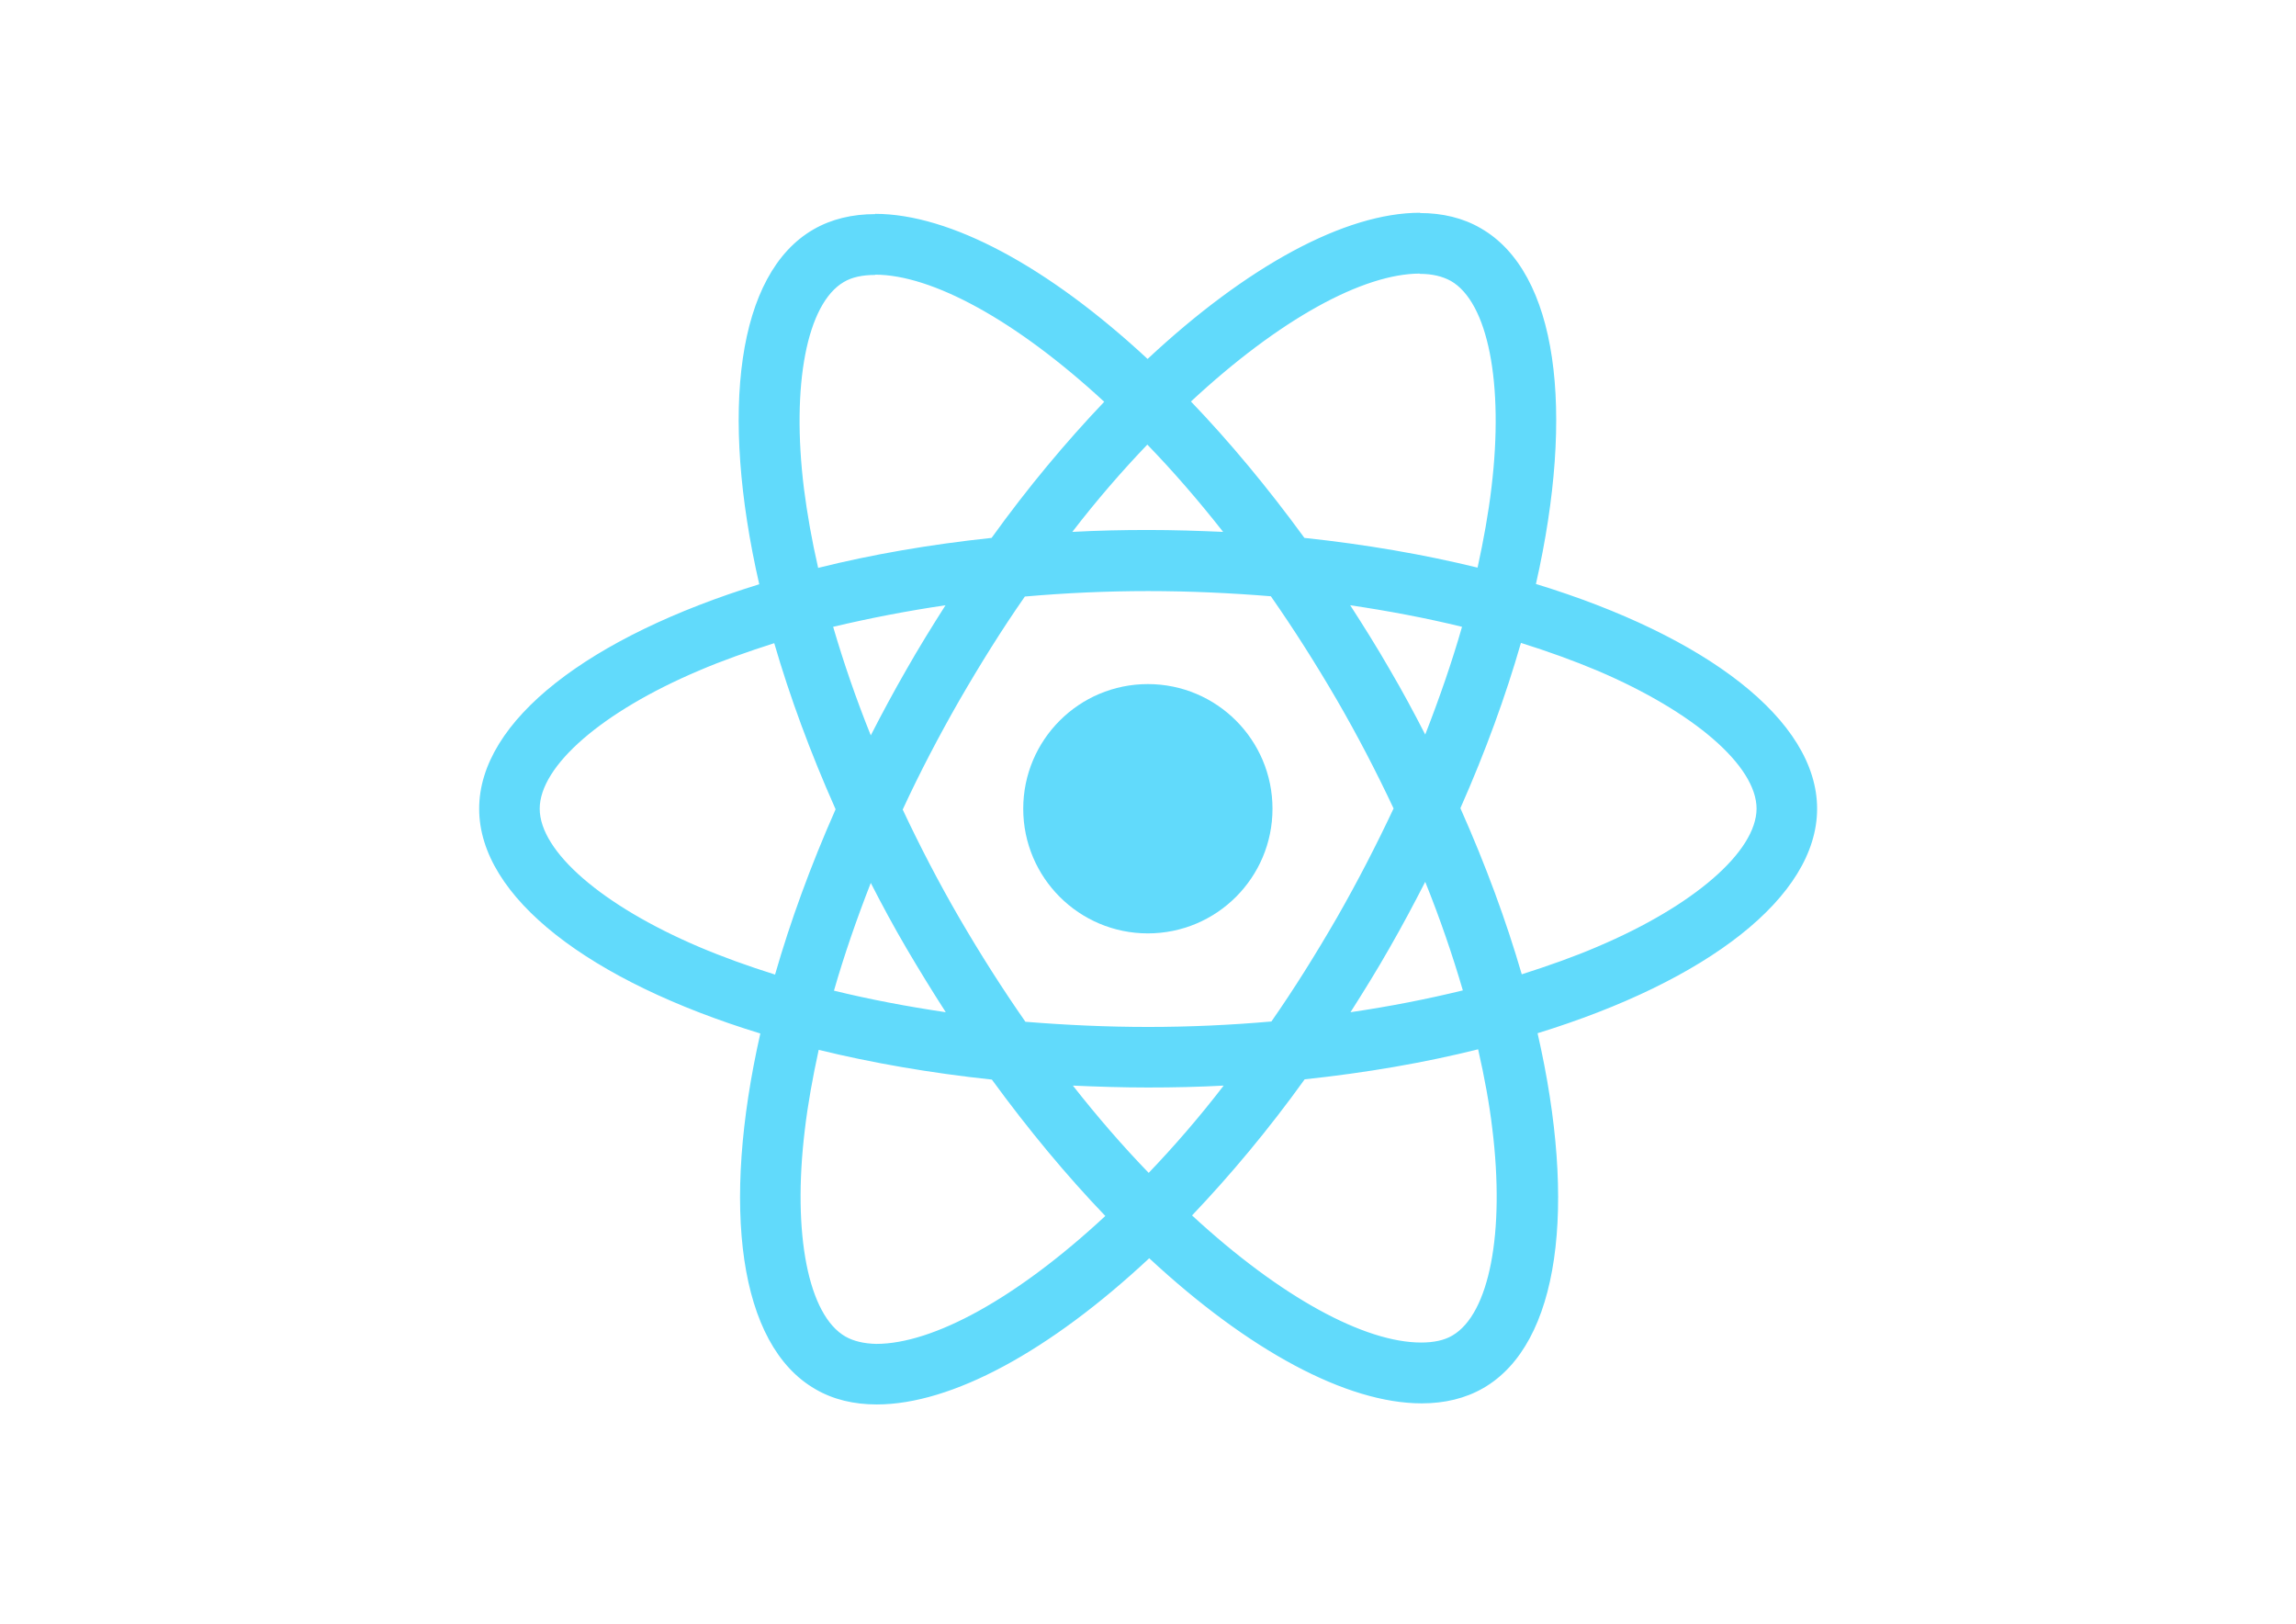
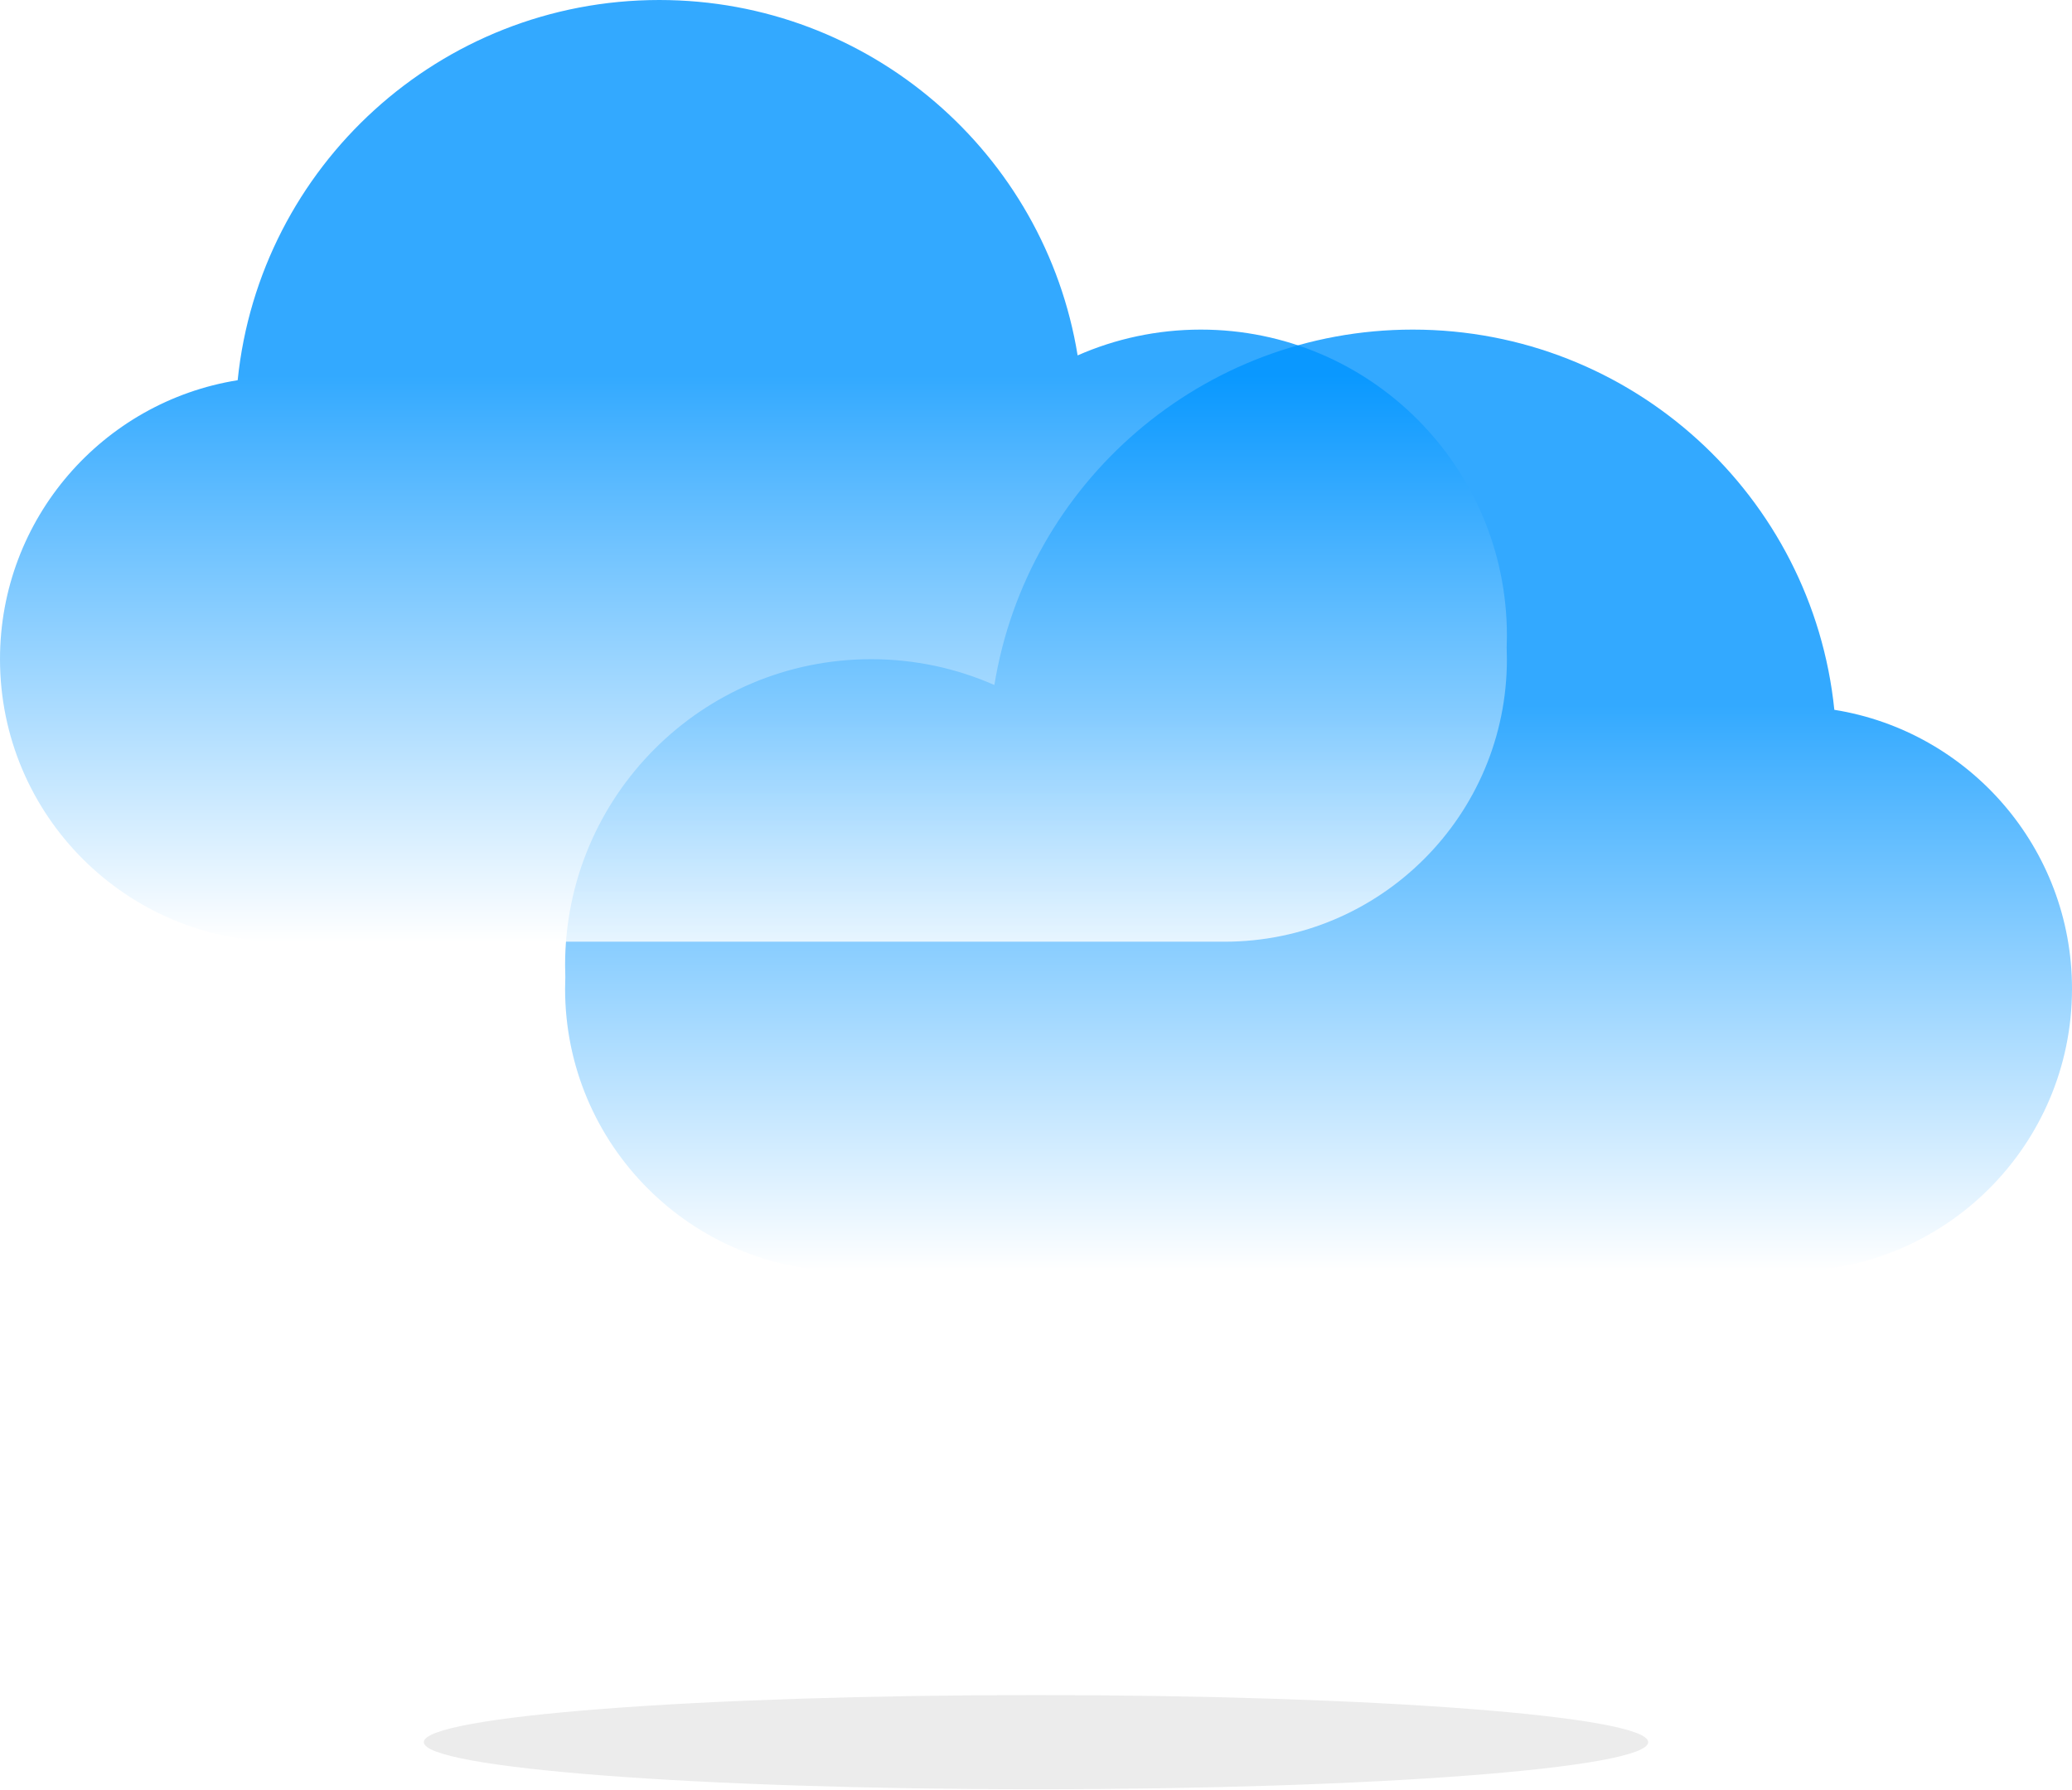
- <svg xmlns="http://www.w3.org/2000/svg" viewBox="0 0 841.9 595.3">
-   <g fill="#61DAFB">
-     <path d="M666.3 296.5c0-32.5-40.7-63.3-103.1-82.4 14.4-63.6 8-114.2-20.2-130.4-6.5-3.8-14.1-5.6-22.4-5.6v22.3c4.6 0 8.3.9 11.4 2.6 13.6 7.8 19.5 37.5 14.9 75.7-1.1 9.4-2.9 19.3-5.1 29.4-19.6-4.8-41-8.5-63.5-10.9-13.5-18.5-27.5-35.3-41.6-50 32.6-30.3 63.2-46.9 84-46.9V78c-27.5 0-63.5 19.6-99.9 53.6-36.4-33.8-72.4-53.2-99.9-53.2v22.3c20.7 0 51.4 16.5 84 46.6-14 14.7-28 31.4-41.3 49.9-22.6 2.4-44 6.1-63.6 11-2.3-10-4-19.7-5.2-29-4.7-38.2 1.1-67.9 14.6-75.8 3-1.8 6.9-2.6 11.5-2.6V78.5c-8.4 0-16 1.8-22.6 5.6-28.1 16.2-34.4 66.7-19.9 130.1-62.2 19.2-102.7 49.9-102.7 82.3 0 32.5 40.7 63.3 103.1 82.4-14.4 63.6-8 114.2 20.2 130.4 6.5 3.8 14.1 5.6 22.5 5.6 27.5 0 63.5-19.6 99.9-53.6 36.4 33.8 72.4 53.2 99.9 53.2 8.4 0 16-1.8 22.6-5.6 28.1-16.2 34.4-66.7 19.9-130.1 62-19.1 102.5-49.9 102.5-82.3zm-130.2-66.7c-3.7 12.9-8.3 26.2-13.5 39.5-4.1-8-8.4-16-13.1-24-4.6-8-9.5-15.8-14.4-23.4 14.2 2.1 27.9 4.7 41 7.9zm-45.8 106.5c-7.8 13.5-15.8 26.3-24.1 38.2-14.9 1.3-30 2-45.2 2-15.1 0-30.2-.7-45-1.9-8.3-11.9-16.4-24.6-24.2-38-7.6-13.1-14.5-26.4-20.8-39.8 6.2-13.4 13.2-26.8 20.7-39.9 7.8-13.5 15.8-26.3 24.1-38.2 14.9-1.3 30-2 45.2-2 15.1 0 30.2.7 45 1.9 8.3 11.9 16.4 24.6 24.2 38 7.6 13.1 14.5 26.4 20.8 39.8-6.3 13.4-13.2 26.8-20.7 39.9zm32.3-13c5.4 13.4 10 26.8 13.8 39.8-13.1 3.2-26.9 5.9-41.2 8 4.9-7.7 9.8-15.6 14.4-23.7 4.6-8 8.9-16.1 13-24.1zM421.2 430c-9.3-9.6-18.6-20.3-27.8-32 9 .4 18.2.7 27.5.7 9.4 0 18.7-.2 27.8-.7-9 11.7-18.3 22.4-27.5 32zm-74.4-58.9c-14.2-2.1-27.9-4.7-41-7.9 3.7-12.9 8.3-26.2 13.5-39.5 4.1 8 8.4 16 13.1 24 4.7 8 9.5 15.8 14.4 23.4zM420.7 163c9.3 9.6 18.6 20.3 27.8 32-9-.4-18.2-.7-27.5-.7-9.4 0-18.7.2-27.8.7 9-11.7 18.3-22.4 27.5-32zm-74 58.9c-4.9 7.7-9.8 15.6-14.4 23.7-4.6 8-8.9 16-13 24-5.4-13.4-10-26.8-13.8-39.8 13.1-3.1 26.9-5.8 41.2-7.9zm-90.5 125.2c-35.4-15.1-58.3-34.9-58.3-50.6 0-15.7 22.9-35.6 58.3-50.6 8.6-3.7 18-7 27.7-10.1 5.7 19.6 13.2 40 22.5 60.9-9.2 20.8-16.6 41.1-22.2 60.6-9.9-3.1-19.3-6.5-28-10.2zM310 490c-13.6-7.8-19.5-37.5-14.9-75.7 1.1-9.4 2.9-19.3 5.1-29.4 19.6 4.8 41 8.5 63.5 10.9 13.5 18.5 27.5 35.3 41.6 50-32.6 30.3-63.2 46.9-84 46.9-4.5-.1-8.3-1-11.3-2.7zm237.2-76.2c4.7 38.2-1.1 67.9-14.6 75.8-3 1.8-6.9 2.6-11.5 2.6-20.7 0-51.4-16.5-84-46.6 14-14.7 28-31.4 41.3-49.9 22.6-2.4 44-6.1 63.6-11 2.3 10.1 4.1 19.8 5.2 29.1zm38.5-66.7c-8.6 3.7-18 7-27.7 10.1-5.7-19.6-13.2-40-22.5-60.9 9.2-20.8 16.6-41.1 22.2-60.6 9.9 3.1 19.3 6.5 28.1 10.2 35.4 15.1 58.3 34.9 58.3 50.6-.1 15.7-23 35.6-58.4 50.6zM320.8 78.4z" />
-     <circle cx="420.9" cy="296.5" r="45.7" />
-     <path d="M520.5 78.1z" />
-   </g>
+ <svg xmlns="http://www.w3.org/2000/svg" width="44" height="38" viewBox="0 0 44 38" fill="none">
+   <ellipse cx="22" cy="37" rx="13" ry="1" fill="#ECECEC" />
+   <path fill-rule="evenodd" clip-rule="evenodd" d="M38.953 15.075C38.49 10.539 34.658 7 30 7C25.524 7 21.811 10.268 21.116 14.548C20.316 14.196 19.431 14 18.5 14C14.91 14 12 16.91 12 20.5C12 20.585 12.002 20.67 12.005 20.755C12.002 20.836 12 20.918 12 21C12 24.314 14.686 27 18 27H18.5H38C41.314 27 44 24.314 44 21C44 18.011 41.814 15.532 38.953 15.075Z" fill="url(#paint0_linear)" fill-opacity="0.8" />
+   <path fill-rule="evenodd" clip-rule="evenodd" d="M5.047 8.075C5.51 3.539 9.342 0 14 0C18.476 0 22.189 3.268 22.884 7.548C23.684 7.196 24.569 7 25.5 7C29.09 7 32 9.91 32 13.5C32 13.585 31.998 13.67 31.995 13.755C31.998 13.836 32 13.918 32 14C32 17.314 29.314 20 26 20H25.5H6C2.686 20 0 17.314 0 14C0 11.011 2.186 8.532 5.047 8.075Z" fill="url(#paint1_linear)" fill-opacity="0.8" />
+   <defs>
+     <linearGradient id="paint0_linear" x1="28" y1="15" x2="28" y2="27" gradientUnits="userSpaceOnUse">
+       <stop stop-color="#0094FF" />
+       <stop offset="1" stop-color="white" />
+     </linearGradient>
+     <linearGradient id="paint1_linear" x1="16" y1="8" x2="16" y2="20" gradientUnits="userSpaceOnUse">
+       <stop stop-color="#0094FF" />
+       <stop offset="1" stop-color="white" />
+     </linearGradient>
+   </defs>
</svg>
